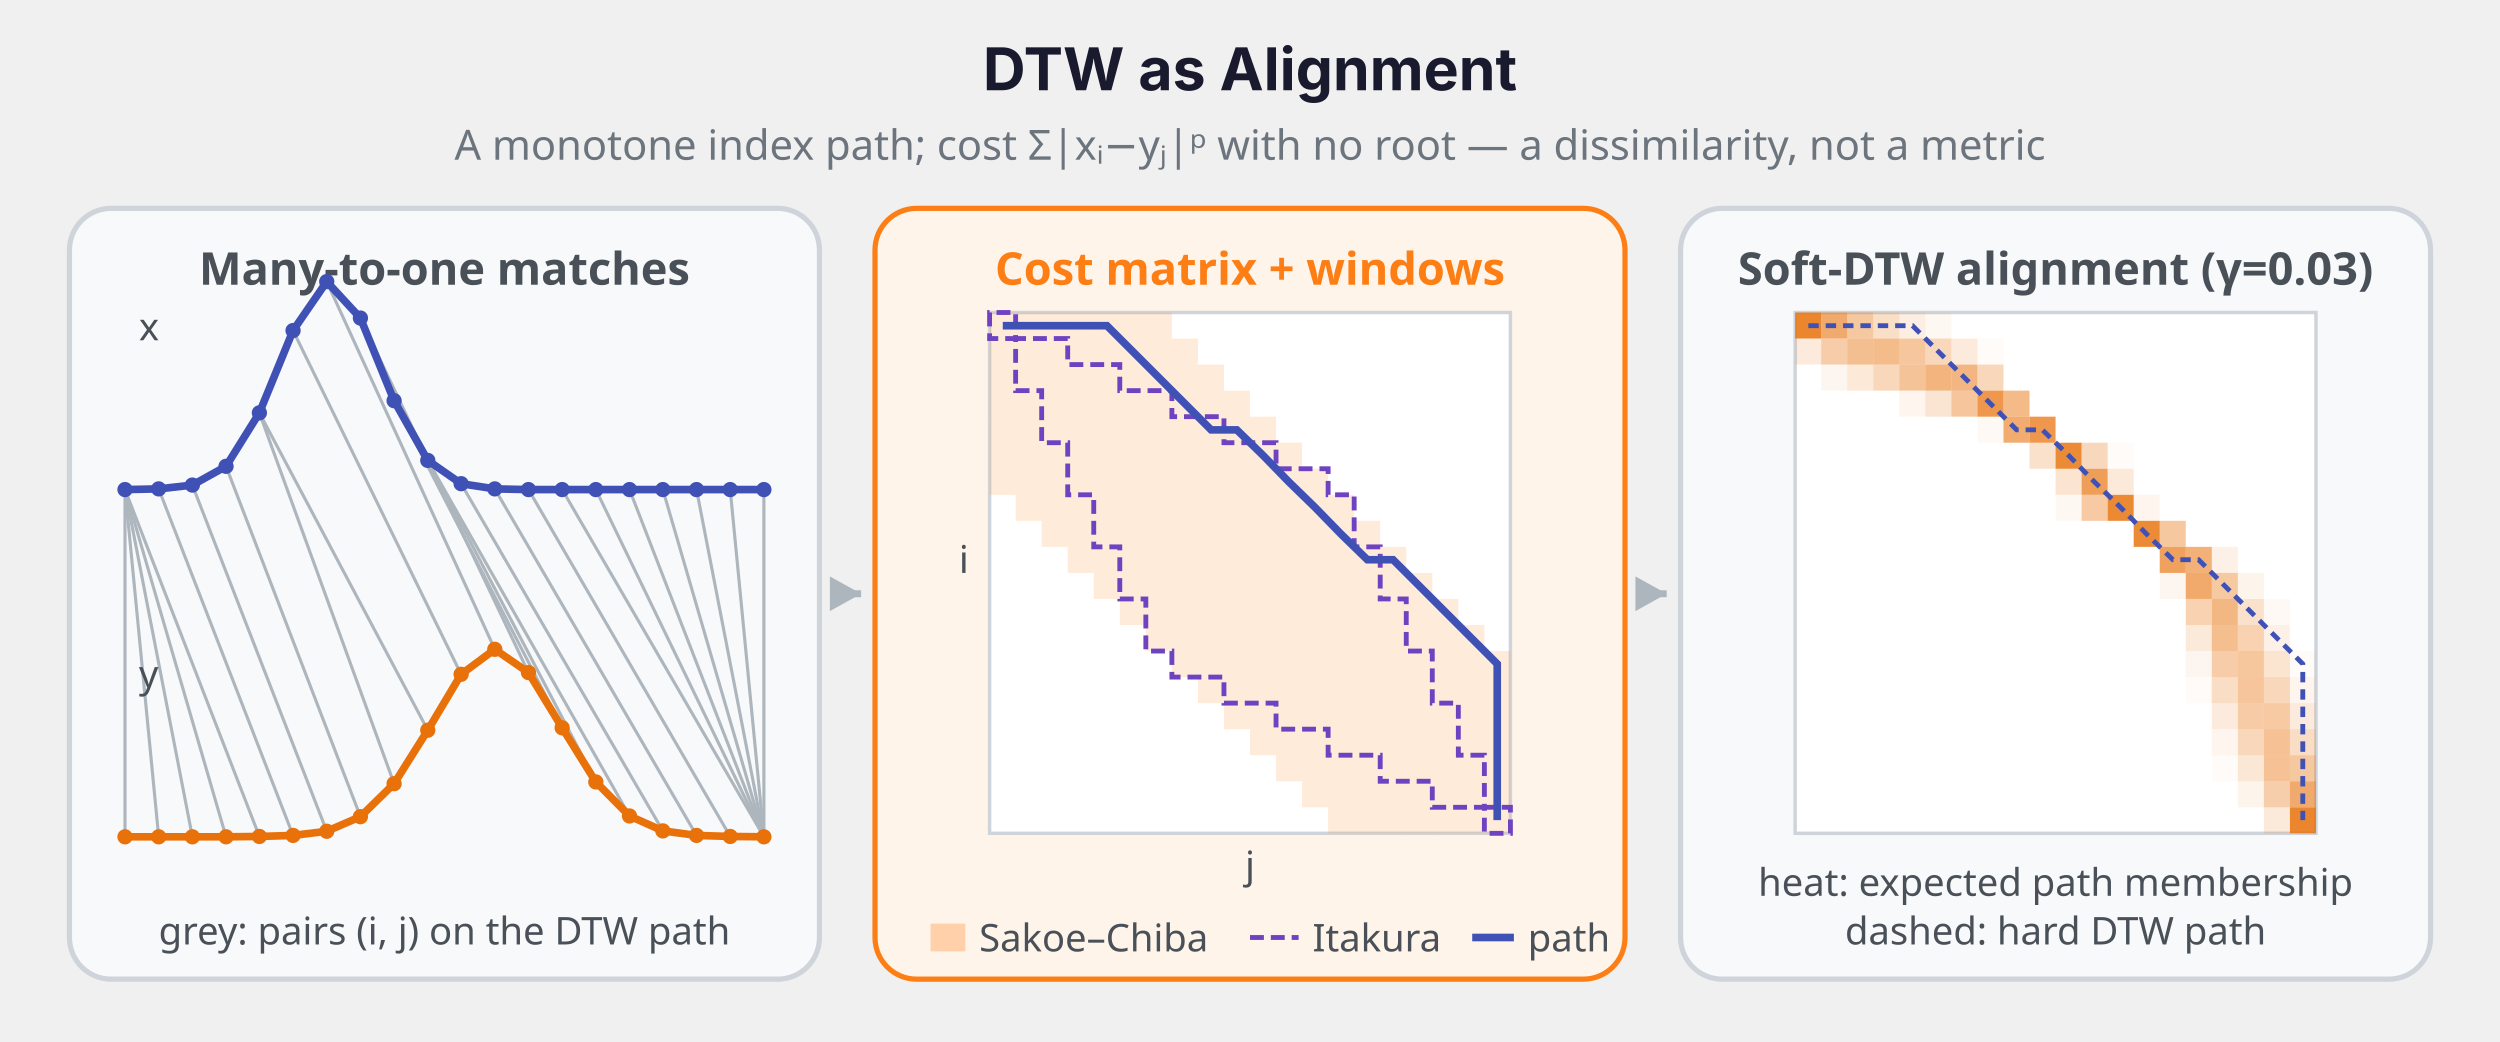
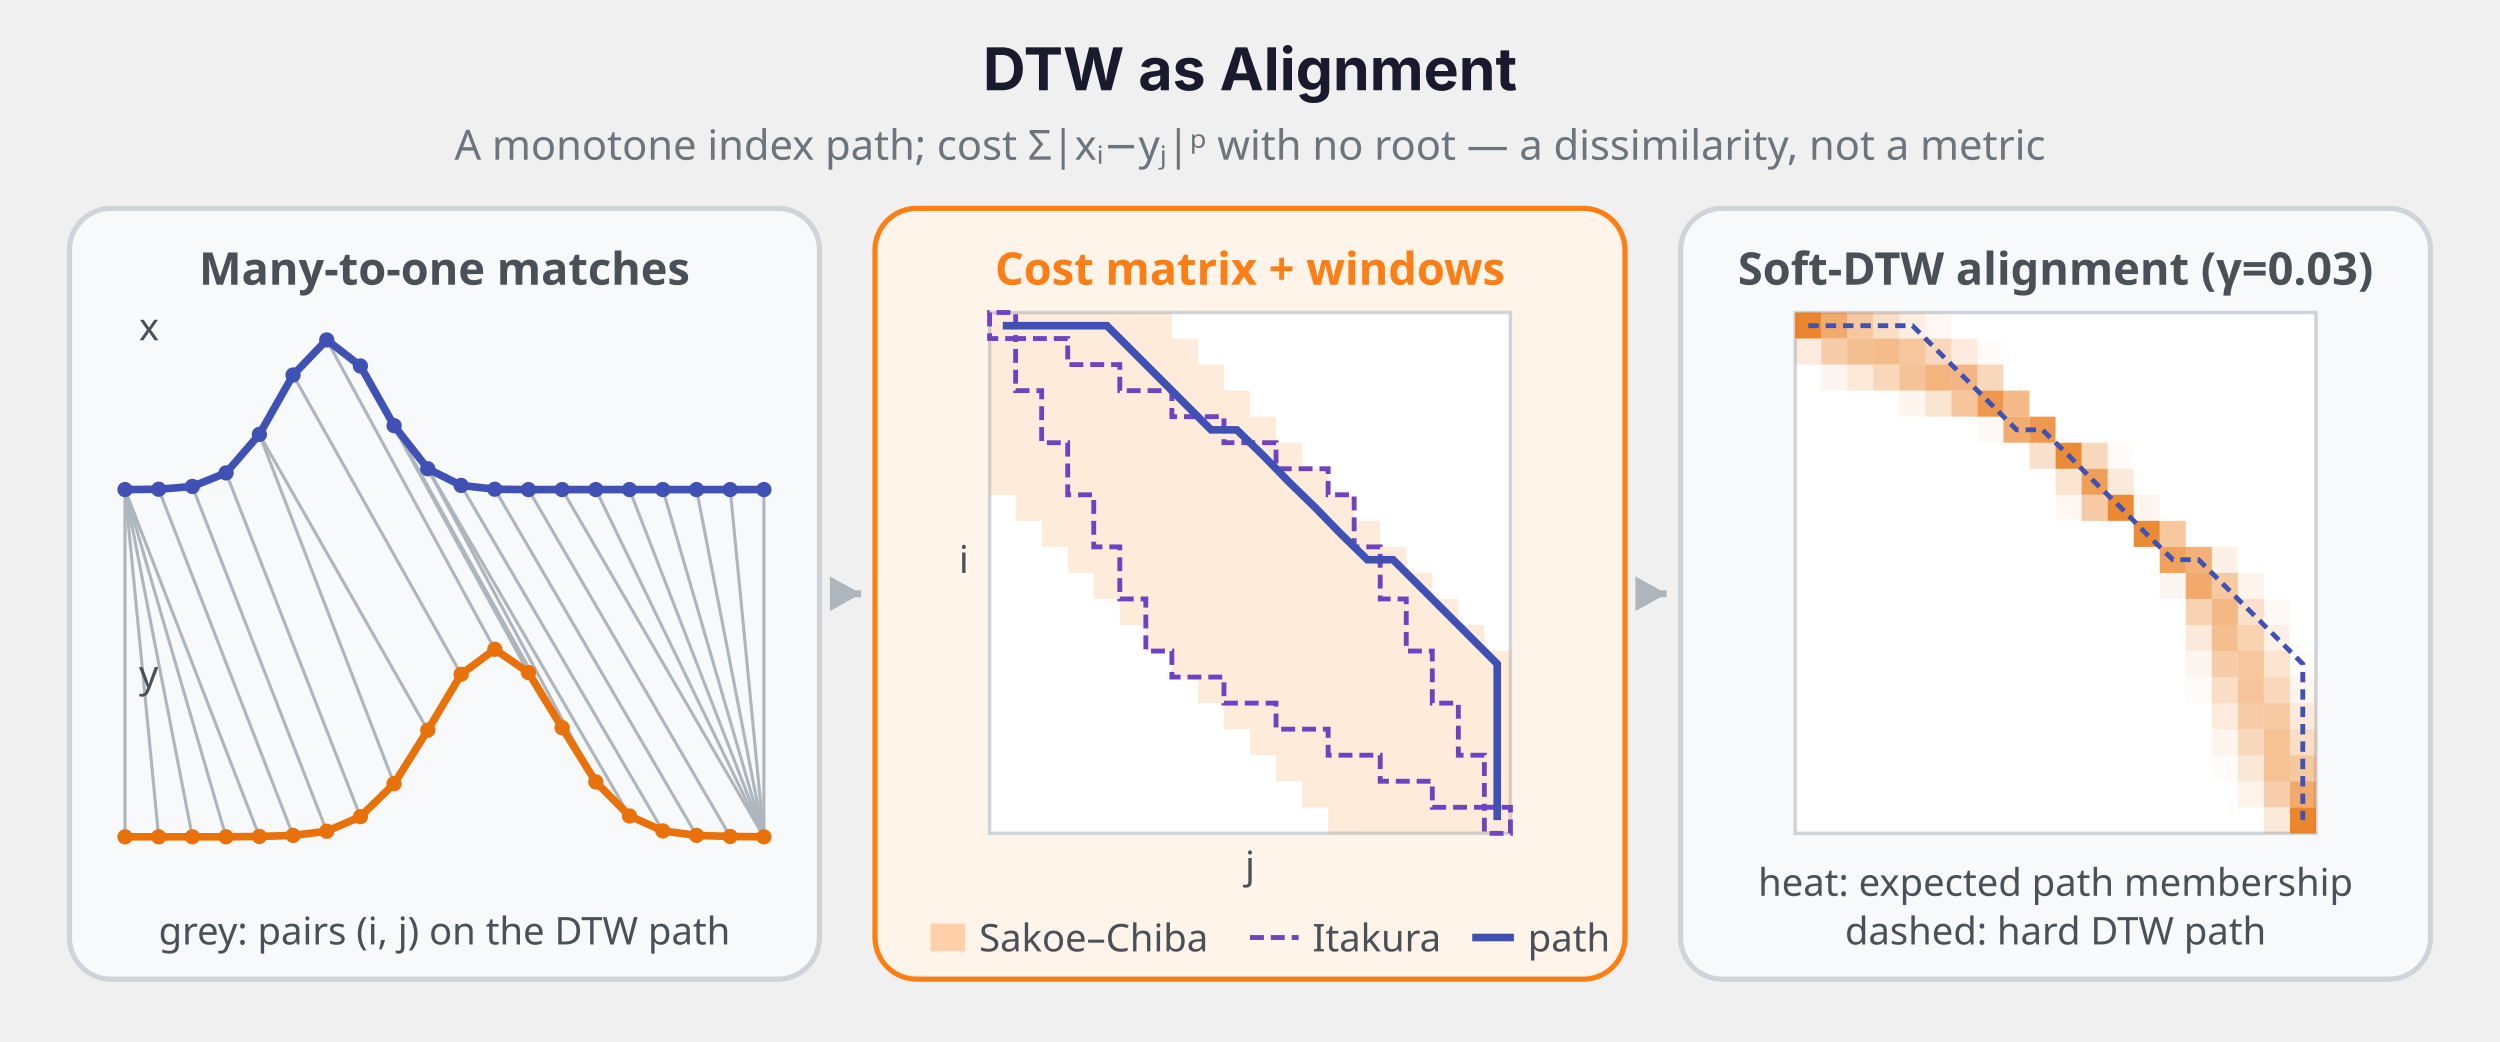
<svg xmlns="http://www.w3.org/2000/svg" viewBox="0 0 720 300" fill="none" role="img" aria-label="DTW as Alignment" aria-labelledby="dtw-title dtw-desc">
  <style>
    .ttl{font:700 17px system-ui,-apple-system,sans-serif;fill:#1a1a2e}
    .sub{font:400 12px system-ui,sans-serif;fill:#6c757d}
    .lab{font:700 13px system-ui,sans-serif}
    .sm{font:400 11px system-ui,sans-serif;fill:#495057}
    .mono{font:600 12px ui-monospace,monospace}
  </style>
  <text class="ttl" x="360" y="26" text-anchor="middle">DTW as Alignment</text>
  <text class="sub" x="360" y="46" text-anchor="middle">A monotone index path; cost Σ|xᵢ−yⱼ|ᵖ with no root — a dissimilarity, not a metric</text>
  <rect x="20" y="60" width="216" height="222" rx="12" fill="#f8f9fa" stroke="#ced4da" stroke-width="1.5" />
  <text class="lab" x="128" y="82" text-anchor="middle" fill="#495057">Many-to-one matches</text>
  <line x1="36.0" y1="141.0" x2="36.0" y2="241.0" stroke="#adb5bd" stroke-width="0.9" />
  <line x1="36.0" y1="141.0" x2="45.7" y2="241.0" stroke="#adb5bd" stroke-width="0.9" />
  <line x1="36.0" y1="141.0" x2="55.4" y2="241.0" stroke="#adb5bd" stroke-width="0.9" />
  <line x1="36.0" y1="141.0" x2="65.1" y2="241.0" stroke="#adb5bd" stroke-width="0.9" />
  <line x1="36.0" y1="141.0" x2="74.7" y2="240.9" stroke="#adb5bd" stroke-width="0.9" />
-   <line x1="45.7" y1="140.8" x2="84.4" y2="240.6" stroke="#adb5bd" stroke-width="0.9" />
-   <line x1="55.4" y1="139.7" x2="94.1" y2="239.4" stroke="#adb5bd" stroke-width="0.9" />
-   <line x1="65.1" y1="134.3" x2="103.8" y2="235.2" stroke="#adb5bd" stroke-width="0.9" />
-   <line x1="74.7" y1="118.9" x2="113.5" y2="225.7" stroke="#adb5bd" stroke-width="0.9" />
-   <line x1="74.7" y1="118.9" x2="123.2" y2="210.3" stroke="#adb5bd" stroke-width="0.9" />
-   <line x1="84.4" y1="95.2" x2="132.8" y2="194.2" stroke="#adb5bd" stroke-width="0.9" />
-   <line x1="94.1" y1="81.1" x2="142.5" y2="187.0" stroke="#adb5bd" stroke-width="0.9" />
-   <line x1="103.8" y1="91.6" x2="152.2" y2="193.7" stroke="#adb5bd" stroke-width="0.9" />
-   <line x1="113.5" y1="115.4" x2="161.9" y2="209.6" stroke="#adb5bd" stroke-width="0.9" />
-   <line x1="123.2" y1="132.6" x2="171.6" y2="225.2" stroke="#adb5bd" stroke-width="0.9" />
-   <line x1="123.2" y1="132.6" x2="181.3" y2="235.0" stroke="#adb5bd" stroke-width="0.9" />
-   <line x1="132.8" y1="139.3" x2="190.9" y2="239.3" stroke="#adb5bd" stroke-width="0.9" />
-   <line x1="142.5" y1="140.8" x2="200.6" y2="240.6" stroke="#adb5bd" stroke-width="0.9" />
+   <line x1="45.7" y1="140.9" x2="84.4" y2="240.6" stroke="#adb5bd" stroke-width="0.9" />
+   <line x1="55.4" y1="140.1" x2="94.1" y2="239.4" stroke="#adb5bd" stroke-width="0.9" />
+   <line x1="65.1" y1="136.2" x2="103.8" y2="235.2" stroke="#adb5bd" stroke-width="0.9" />
+   <line x1="74.7" y1="125.1" x2="113.5" y2="225.7" stroke="#adb5bd" stroke-width="0.9" />
+   <line x1="74.7" y1="125.1" x2="123.2" y2="210.3" stroke="#adb5bd" stroke-width="0.9" />
+   <line x1="84.4" y1="108.0" x2="132.8" y2="194.2" stroke="#adb5bd" stroke-width="0.9" />
+   <line x1="94.1" y1="97.9" x2="142.5" y2="187.0" stroke="#adb5bd" stroke-width="0.9" />
+   <line x1="103.8" y1="105.4" x2="152.2" y2="193.7" stroke="#adb5bd" stroke-width="0.9" />
+   <line x1="113.5" y1="122.6" x2="161.9" y2="209.6" stroke="#adb5bd" stroke-width="0.9" />
+   <line x1="123.2" y1="135.0" x2="171.6" y2="225.2" stroke="#adb5bd" stroke-width="0.9" />
+   <line x1="123.2" y1="135.0" x2="181.3" y2="235.0" stroke="#adb5bd" stroke-width="0.9" />
+   <line x1="132.8" y1="139.8" x2="190.9" y2="239.3" stroke="#adb5bd" stroke-width="0.9" />
+   <line x1="142.5" y1="140.9" x2="200.6" y2="240.6" stroke="#adb5bd" stroke-width="0.9" />
  <line x1="152.2" y1="141.0" x2="210.3" y2="240.9" stroke="#adb5bd" stroke-width="0.9" />
  <line x1="161.9" y1="141.0" x2="220.0" y2="241.0" stroke="#adb5bd" stroke-width="0.9" />
  <line x1="171.6" y1="141.0" x2="220.0" y2="241.0" stroke="#adb5bd" stroke-width="0.9" />
  <line x1="181.3" y1="141.0" x2="220.0" y2="241.0" stroke="#adb5bd" stroke-width="0.9" />
  <line x1="190.9" y1="141.0" x2="220.0" y2="241.0" stroke="#adb5bd" stroke-width="0.9" />
  <line x1="200.6" y1="141.0" x2="220.0" y2="241.0" stroke="#adb5bd" stroke-width="0.9" />
  <line x1="210.3" y1="141.0" x2="220.0" y2="241.0" stroke="#adb5bd" stroke-width="0.9" />
  <line x1="220.0" y1="141.0" x2="220.0" y2="241.0" stroke="#adb5bd" stroke-width="0.9" />
-   <path d="M36.0 141.0 L45.7 140.8 L55.4 139.7 L65.1 134.3 L74.7 118.9 L84.4 95.2 L94.1 81.1 L103.8 91.6 L113.5 115.4 L123.2 132.6 L132.8 139.3 L142.5 140.8 L152.2 141.0 L161.9 141.0 L171.6 141.0 L181.3 141.0 L190.9 141.0 L200.6 141.0 L210.3 141.0 L220.0 141.0" stroke="#3f51b5" stroke-width="2.2" />
+   <path d="M36.0 141.0 L45.7 140.9 L55.4 140.1 L65.1 136.2 L74.7 125.1 L84.4 108.0 L94.1 97.9 L103.8 105.4 L113.5 122.6 L123.2 135.0 L132.8 139.8 L142.5 140.9 L152.2 141.0 L161.9 141.0 L171.6 141.0 L181.3 141.0 L190.9 141.0 L200.6 141.0 L210.3 141.0 L220.0 141.0" stroke="#3f51b5" stroke-width="2.2" />
  <circle cx="36.0" cy="141.0" r="2.2" fill="#3f51b5" />
-   <circle cx="45.7" cy="140.8" r="2.2" fill="#3f51b5" />
-   <circle cx="55.4" cy="139.7" r="2.2" fill="#3f51b5" />
-   <circle cx="65.1" cy="134.3" r="2.2" fill="#3f51b5" />
-   <circle cx="74.7" cy="118.9" r="2.2" fill="#3f51b5" />
-   <circle cx="84.4" cy="95.2" r="2.2" fill="#3f51b5" />
-   <circle cx="94.1" cy="81.1" r="2.2" fill="#3f51b5" />
-   <circle cx="103.8" cy="91.6" r="2.2" fill="#3f51b5" />
-   <circle cx="113.5" cy="115.4" r="2.2" fill="#3f51b5" />
-   <circle cx="123.2" cy="132.6" r="2.2" fill="#3f51b5" />
-   <circle cx="132.8" cy="139.3" r="2.2" fill="#3f51b5" />
-   <circle cx="142.5" cy="140.8" r="2.2" fill="#3f51b5" />
+   <circle cx="45.7" cy="140.9" r="2.2" fill="#3f51b5" />
+   <circle cx="55.4" cy="140.1" r="2.2" fill="#3f51b5" />
+   <circle cx="65.1" cy="136.2" r="2.2" fill="#3f51b5" />
+   <circle cx="74.7" cy="125.1" r="2.2" fill="#3f51b5" />
+   <circle cx="84.4" cy="108.0" r="2.2" fill="#3f51b5" />
+   <circle cx="94.1" cy="97.9" r="2.2" fill="#3f51b5" />
+   <circle cx="103.8" cy="105.4" r="2.2" fill="#3f51b5" />
+   <circle cx="113.5" cy="122.6" r="2.2" fill="#3f51b5" />
+   <circle cx="123.2" cy="135.0" r="2.2" fill="#3f51b5" />
+   <circle cx="132.8" cy="139.8" r="2.2" fill="#3f51b5" />
+   <circle cx="142.5" cy="140.9" r="2.2" fill="#3f51b5" />
  <circle cx="152.2" cy="141.0" r="2.2" fill="#3f51b5" />
  <circle cx="161.9" cy="141.0" r="2.2" fill="#3f51b5" />
  <circle cx="171.6" cy="141.0" r="2.2" fill="#3f51b5" />
  <circle cx="181.3" cy="141.0" r="2.2" fill="#3f51b5" />
  <circle cx="190.9" cy="141.0" r="2.2" fill="#3f51b5" />
  <circle cx="200.6" cy="141.0" r="2.2" fill="#3f51b5" />
  <circle cx="210.3" cy="141.0" r="2.2" fill="#3f51b5" />
  <circle cx="220.0" cy="141.0" r="2.2" fill="#3f51b5" />
  <path d="M36.0 241.0 L45.7 241.0 L55.4 241.0 L65.1 241.0 L74.7 240.9 L84.4 240.6 L94.1 239.4 L103.8 235.2 L113.5 225.7 L123.2 210.3 L132.8 194.2 L142.5 187.0 L152.2 193.7 L161.9 209.6 L171.6 225.2 L181.3 235.0 L190.9 239.3 L200.6 240.6 L210.3 240.9 L220.0 241.0" stroke="#e8710a" stroke-width="2.2" />
  <circle cx="36.0" cy="241.0" r="2.2" fill="#e8710a" />
  <circle cx="45.7" cy="241.0" r="2.2" fill="#e8710a" />
  <circle cx="55.4" cy="241.0" r="2.2" fill="#e8710a" />
  <circle cx="65.1" cy="241.0" r="2.2" fill="#e8710a" />
  <circle cx="74.7" cy="240.9" r="2.2" fill="#e8710a" />
  <circle cx="84.4" cy="240.6" r="2.2" fill="#e8710a" />
  <circle cx="94.1" cy="239.4" r="2.2" fill="#e8710a" />
  <circle cx="103.8" cy="235.2" r="2.2" fill="#e8710a" />
  <circle cx="113.5" cy="225.7" r="2.2" fill="#e8710a" />
  <circle cx="123.2" cy="210.3" r="2.2" fill="#e8710a" />
  <circle cx="132.8" cy="194.2" r="2.2" fill="#e8710a" />
  <circle cx="142.5" cy="187.0" r="2.2" fill="#e8710a" />
  <circle cx="152.2" cy="193.7" r="2.2" fill="#e8710a" />
  <circle cx="161.9" cy="209.6" r="2.2" fill="#e8710a" />
  <circle cx="171.6" cy="225.2" r="2.2" fill="#e8710a" />
  <circle cx="181.3" cy="235.0" r="2.2" fill="#e8710a" />
  <circle cx="190.9" cy="239.3" r="2.2" fill="#e8710a" />
  <circle cx="200.6" cy="240.6" r="2.2" fill="#e8710a" />
  <circle cx="210.3" cy="240.9" r="2.2" fill="#e8710a" />
  <circle cx="220.0" cy="241.0" r="2.2" fill="#e8710a" />
  <text class="sm" x="40" y="98" fill="#3f51b5">x</text>
  <text class="sm" x="40" y="198" fill="#e8710a">y</text>
  <text class="sm" x="128" y="272" text-anchor="middle">grey: pairs (i, j) on the DTW path</text>
  <path d="M240 171 h8" stroke="#adb5bd" stroke-width="2" />
  <path d="M248 171 l-9 -5 v10 z" fill="#adb5bd" />
  <rect x="252" y="60" width="216" height="222" rx="12" fill="#fff4ea" stroke="#fd7e14" stroke-width="1.5" />
  <text class="lab" x="360" y="82" text-anchor="middle" fill="#fd7e14">Cost matrix + windows</text>
  <rect x="285" y="90" width="150.0" height="150.0" fill="#fff" stroke="#ced4da" stroke-width="1" />
  <rect x="285.0" y="90.0" width="7.5" height="7.5" fill="#fd7e14" fill-opacity="0.16" />
  <rect x="292.5" y="90.0" width="7.5" height="7.5" fill="#fd7e14" fill-opacity="0.16" />
  <rect x="300.0" y="90.0" width="7.5" height="7.5" fill="#fd7e14" fill-opacity="0.16" />
  <rect x="307.5" y="90.0" width="7.5" height="7.5" fill="#fd7e14" fill-opacity="0.16" />
  <rect x="315.0" y="90.0" width="7.5" height="7.5" fill="#fd7e14" fill-opacity="0.16" />
  <rect x="322.5" y="90.0" width="7.5" height="7.5" fill="#fd7e14" fill-opacity="0.16" />
  <rect x="330.0" y="90.0" width="7.5" height="7.5" fill="#fd7e14" fill-opacity="0.16" />
  <rect x="285.0" y="97.5" width="7.5" height="7.5" fill="#fd7e14" fill-opacity="0.16" />
  <rect x="292.5" y="97.5" width="7.5" height="7.5" fill="#fd7e14" fill-opacity="0.16" />
  <rect x="300.0" y="97.5" width="7.5" height="7.5" fill="#fd7e14" fill-opacity="0.16" />
  <rect x="307.5" y="97.5" width="7.5" height="7.5" fill="#fd7e14" fill-opacity="0.16" />
  <rect x="315.0" y="97.5" width="7.5" height="7.5" fill="#fd7e14" fill-opacity="0.16" />
  <rect x="322.5" y="97.5" width="7.5" height="7.5" fill="#fd7e14" fill-opacity="0.16" />
  <rect x="330.0" y="97.5" width="7.5" height="7.5" fill="#fd7e14" fill-opacity="0.16" />
  <rect x="337.5" y="97.5" width="7.5" height="7.5" fill="#fd7e14" fill-opacity="0.16" />
  <rect x="285.0" y="105.0" width="7.5" height="7.5" fill="#fd7e14" fill-opacity="0.16" />
  <rect x="292.5" y="105.0" width="7.5" height="7.5" fill="#fd7e14" fill-opacity="0.16" />
  <rect x="300.0" y="105.0" width="7.5" height="7.5" fill="#fd7e14" fill-opacity="0.16" />
  <rect x="307.5" y="105.0" width="7.5" height="7.5" fill="#fd7e14" fill-opacity="0.16" />
  <rect x="315.0" y="105.0" width="7.5" height="7.5" fill="#fd7e14" fill-opacity="0.16" />
  <rect x="322.5" y="105.0" width="7.5" height="7.5" fill="#fd7e14" fill-opacity="0.16" />
  <rect x="330.0" y="105.0" width="7.5" height="7.5" fill="#fd7e14" fill-opacity="0.16" />
  <rect x="337.5" y="105.0" width="7.5" height="7.5" fill="#fd7e14" fill-opacity="0.16" />
  <rect x="345.0" y="105.0" width="7.5" height="7.5" fill="#fd7e14" fill-opacity="0.16" />
  <rect x="285.0" y="112.5" width="7.5" height="7.5" fill="#fd7e14" fill-opacity="0.16" />
  <rect x="292.5" y="112.5" width="7.5" height="7.5" fill="#fd7e14" fill-opacity="0.16" />
  <rect x="300.0" y="112.5" width="7.5" height="7.5" fill="#fd7e14" fill-opacity="0.16" />
  <rect x="307.5" y="112.5" width="7.5" height="7.5" fill="#fd7e14" fill-opacity="0.16" />
  <rect x="315.0" y="112.5" width="7.5" height="7.5" fill="#fd7e14" fill-opacity="0.16" />
  <rect x="322.5" y="112.5" width="7.5" height="7.5" fill="#fd7e14" fill-opacity="0.16" />
  <rect x="330.0" y="112.5" width="7.5" height="7.5" fill="#fd7e14" fill-opacity="0.16" />
  <rect x="337.5" y="112.5" width="7.5" height="7.5" fill="#fd7e14" fill-opacity="0.16" />
  <rect x="345.0" y="112.5" width="7.5" height="7.5" fill="#fd7e14" fill-opacity="0.16" />
  <rect x="352.5" y="112.5" width="7.5" height="7.5" fill="#fd7e14" fill-opacity="0.16" />
  <rect x="285.0" y="120.0" width="7.5" height="7.5" fill="#fd7e14" fill-opacity="0.16" />
  <rect x="292.5" y="120.0" width="7.5" height="7.5" fill="#fd7e14" fill-opacity="0.16" />
  <rect x="300.0" y="120.0" width="7.5" height="7.5" fill="#fd7e14" fill-opacity="0.16" />
  <rect x="307.5" y="120.0" width="7.5" height="7.5" fill="#fd7e14" fill-opacity="0.16" />
  <rect x="315.0" y="120.0" width="7.5" height="7.5" fill="#fd7e14" fill-opacity="0.16" />
  <rect x="322.5" y="120.0" width="7.5" height="7.5" fill="#fd7e14" fill-opacity="0.16" />
  <rect x="330.0" y="120.0" width="7.5" height="7.5" fill="#fd7e14" fill-opacity="0.16" />
  <rect x="337.5" y="120.0" width="7.5" height="7.5" fill="#fd7e14" fill-opacity="0.16" />
  <rect x="345.0" y="120.0" width="7.5" height="7.5" fill="#fd7e14" fill-opacity="0.16" />
  <rect x="352.5" y="120.0" width="7.5" height="7.5" fill="#fd7e14" fill-opacity="0.16" />
  <rect x="360.0" y="120.0" width="7.5" height="7.5" fill="#fd7e14" fill-opacity="0.16" />
  <rect x="285.0" y="127.5" width="7.5" height="7.5" fill="#fd7e14" fill-opacity="0.16" />
  <rect x="292.5" y="127.5" width="7.5" height="7.5" fill="#fd7e14" fill-opacity="0.16" />
  <rect x="300.0" y="127.5" width="7.5" height="7.5" fill="#fd7e14" fill-opacity="0.16" />
  <rect x="307.5" y="127.5" width="7.5" height="7.5" fill="#fd7e14" fill-opacity="0.16" />
  <rect x="315.0" y="127.5" width="7.5" height="7.5" fill="#fd7e14" fill-opacity="0.16" />
  <rect x="322.5" y="127.5" width="7.5" height="7.5" fill="#fd7e14" fill-opacity="0.16" />
  <rect x="330.0" y="127.5" width="7.5" height="7.5" fill="#fd7e14" fill-opacity="0.16" />
  <rect x="337.5" y="127.5" width="7.5" height="7.5" fill="#fd7e14" fill-opacity="0.16" />
  <rect x="345.0" y="127.5" width="7.5" height="7.5" fill="#fd7e14" fill-opacity="0.16" />
  <rect x="352.5" y="127.5" width="7.5" height="7.5" fill="#fd7e14" fill-opacity="0.16" />
  <rect x="360.0" y="127.5" width="7.5" height="7.5" fill="#fd7e14" fill-opacity="0.16" />
  <rect x="367.5" y="127.5" width="7.5" height="7.5" fill="#fd7e14" fill-opacity="0.16" />
  <rect x="285.0" y="135.0" width="7.5" height="7.5" fill="#fd7e14" fill-opacity="0.16" />
  <rect x="292.5" y="135.0" width="7.5" height="7.5" fill="#fd7e14" fill-opacity="0.16" />
  <rect x="300.0" y="135.0" width="7.5" height="7.5" fill="#fd7e14" fill-opacity="0.16" />
  <rect x="307.5" y="135.0" width="7.5" height="7.5" fill="#fd7e14" fill-opacity="0.16" />
  <rect x="315.0" y="135.0" width="7.5" height="7.5" fill="#fd7e14" fill-opacity="0.16" />
  <rect x="322.5" y="135.0" width="7.5" height="7.5" fill="#fd7e14" fill-opacity="0.16" />
  <rect x="330.0" y="135.0" width="7.5" height="7.5" fill="#fd7e14" fill-opacity="0.16" />
  <rect x="337.5" y="135.0" width="7.5" height="7.5" fill="#fd7e14" fill-opacity="0.16" />
  <rect x="345.0" y="135.0" width="7.5" height="7.5" fill="#fd7e14" fill-opacity="0.16" />
  <rect x="352.5" y="135.0" width="7.5" height="7.5" fill="#fd7e14" fill-opacity="0.16" />
  <rect x="360.0" y="135.0" width="7.5" height="7.5" fill="#fd7e14" fill-opacity="0.16" />
  <rect x="367.5" y="135.0" width="7.5" height="7.5" fill="#fd7e14" fill-opacity="0.16" />
  <rect x="375.0" y="135.0" width="7.5" height="7.5" fill="#fd7e14" fill-opacity="0.16" />
  <rect x="292.5" y="142.5" width="7.5" height="7.5" fill="#fd7e14" fill-opacity="0.16" />
  <rect x="300.0" y="142.5" width="7.5" height="7.5" fill="#fd7e14" fill-opacity="0.16" />
  <rect x="307.5" y="142.5" width="7.5" height="7.5" fill="#fd7e14" fill-opacity="0.16" />
  <rect x="315.0" y="142.5" width="7.5" height="7.5" fill="#fd7e14" fill-opacity="0.16" />
  <rect x="322.5" y="142.5" width="7.5" height="7.5" fill="#fd7e14" fill-opacity="0.16" />
  <rect x="330.0" y="142.5" width="7.5" height="7.5" fill="#fd7e14" fill-opacity="0.16" />
  <rect x="337.5" y="142.5" width="7.5" height="7.5" fill="#fd7e14" fill-opacity="0.16" />
  <rect x="345.0" y="142.5" width="7.5" height="7.5" fill="#fd7e14" fill-opacity="0.16" />
  <rect x="352.5" y="142.5" width="7.5" height="7.5" fill="#fd7e14" fill-opacity="0.16" />
  <rect x="360.0" y="142.5" width="7.5" height="7.5" fill="#fd7e14" fill-opacity="0.16" />
  <rect x="367.5" y="142.5" width="7.5" height="7.5" fill="#fd7e14" fill-opacity="0.16" />
  <rect x="375.0" y="142.5" width="7.5" height="7.5" fill="#fd7e14" fill-opacity="0.16" />
  <rect x="382.5" y="142.5" width="7.5" height="7.5" fill="#fd7e14" fill-opacity="0.16" />
  <rect x="300.0" y="150.0" width="7.5" height="7.5" fill="#fd7e14" fill-opacity="0.16" />
  <rect x="307.5" y="150.0" width="7.5" height="7.5" fill="#fd7e14" fill-opacity="0.16" />
  <rect x="315.0" y="150.0" width="7.5" height="7.5" fill="#fd7e14" fill-opacity="0.16" />
  <rect x="322.5" y="150.0" width="7.5" height="7.5" fill="#fd7e14" fill-opacity="0.16" />
  <rect x="330.0" y="150.0" width="7.5" height="7.5" fill="#fd7e14" fill-opacity="0.16" />
  <rect x="337.5" y="150.0" width="7.5" height="7.5" fill="#fd7e14" fill-opacity="0.16" />
  <rect x="345.0" y="150.0" width="7.5" height="7.5" fill="#fd7e14" fill-opacity="0.16" />
  <rect x="352.5" y="150.0" width="7.5" height="7.5" fill="#fd7e14" fill-opacity="0.16" />
  <rect x="360.0" y="150.0" width="7.5" height="7.5" fill="#fd7e14" fill-opacity="0.16" />
  <rect x="367.5" y="150.0" width="7.5" height="7.5" fill="#fd7e14" fill-opacity="0.16" />
  <rect x="375.0" y="150.0" width="7.5" height="7.5" fill="#fd7e14" fill-opacity="0.16" />
  <rect x="382.5" y="150.0" width="7.5" height="7.5" fill="#fd7e14" fill-opacity="0.16" />
  <rect x="390.0" y="150.0" width="7.5" height="7.5" fill="#fd7e14" fill-opacity="0.16" />
  <rect x="307.5" y="157.5" width="7.5" height="7.5" fill="#fd7e14" fill-opacity="0.16" />
  <rect x="315.0" y="157.5" width="7.5" height="7.5" fill="#fd7e14" fill-opacity="0.16" />
  <rect x="322.5" y="157.5" width="7.5" height="7.5" fill="#fd7e14" fill-opacity="0.16" />
  <rect x="330.0" y="157.5" width="7.5" height="7.5" fill="#fd7e14" fill-opacity="0.16" />
  <rect x="337.5" y="157.5" width="7.5" height="7.5" fill="#fd7e14" fill-opacity="0.16" />
  <rect x="345.0" y="157.5" width="7.5" height="7.5" fill="#fd7e14" fill-opacity="0.16" />
  <rect x="352.5" y="157.5" width="7.5" height="7.5" fill="#fd7e14" fill-opacity="0.16" />
  <rect x="360.0" y="157.5" width="7.5" height="7.5" fill="#fd7e14" fill-opacity="0.16" />
  <rect x="367.5" y="157.5" width="7.5" height="7.5" fill="#fd7e14" fill-opacity="0.16" />
  <rect x="375.0" y="157.5" width="7.5" height="7.5" fill="#fd7e14" fill-opacity="0.16" />
  <rect x="382.5" y="157.5" width="7.5" height="7.5" fill="#fd7e14" fill-opacity="0.16" />
  <rect x="390.0" y="157.5" width="7.5" height="7.5" fill="#fd7e14" fill-opacity="0.16" />
  <rect x="397.5" y="157.5" width="7.5" height="7.5" fill="#fd7e14" fill-opacity="0.16" />
  <rect x="315.0" y="165.0" width="7.5" height="7.5" fill="#fd7e14" fill-opacity="0.16" />
  <rect x="322.5" y="165.0" width="7.5" height="7.5" fill="#fd7e14" fill-opacity="0.16" />
  <rect x="330.0" y="165.0" width="7.5" height="7.5" fill="#fd7e14" fill-opacity="0.16" />
  <rect x="337.5" y="165.0" width="7.5" height="7.5" fill="#fd7e14" fill-opacity="0.16" />
  <rect x="345.0" y="165.0" width="7.5" height="7.5" fill="#fd7e14" fill-opacity="0.16" />
  <rect x="352.5" y="165.0" width="7.5" height="7.5" fill="#fd7e14" fill-opacity="0.16" />
  <rect x="360.0" y="165.0" width="7.5" height="7.5" fill="#fd7e14" fill-opacity="0.16" />
  <rect x="367.5" y="165.0" width="7.5" height="7.5" fill="#fd7e14" fill-opacity="0.16" />
  <rect x="375.0" y="165.0" width="7.5" height="7.5" fill="#fd7e14" fill-opacity="0.16" />
  <rect x="382.5" y="165.0" width="7.5" height="7.5" fill="#fd7e14" fill-opacity="0.16" />
  <rect x="390.0" y="165.0" width="7.5" height="7.5" fill="#fd7e14" fill-opacity="0.16" />
  <rect x="397.5" y="165.0" width="7.5" height="7.5" fill="#fd7e14" fill-opacity="0.16" />
  <rect x="405.0" y="165.0" width="7.5" height="7.5" fill="#fd7e14" fill-opacity="0.16" />
  <rect x="322.5" y="172.5" width="7.5" height="7.5" fill="#fd7e14" fill-opacity="0.16" />
  <rect x="330.0" y="172.5" width="7.5" height="7.5" fill="#fd7e14" fill-opacity="0.16" />
  <rect x="337.5" y="172.5" width="7.5" height="7.5" fill="#fd7e14" fill-opacity="0.16" />
  <rect x="345.0" y="172.5" width="7.5" height="7.5" fill="#fd7e14" fill-opacity="0.16" />
  <rect x="352.5" y="172.5" width="7.5" height="7.5" fill="#fd7e14" fill-opacity="0.16" />
  <rect x="360.0" y="172.5" width="7.5" height="7.5" fill="#fd7e14" fill-opacity="0.16" />
  <rect x="367.5" y="172.5" width="7.5" height="7.5" fill="#fd7e14" fill-opacity="0.16" />
  <rect x="375.0" y="172.5" width="7.5" height="7.5" fill="#fd7e14" fill-opacity="0.16" />
  <rect x="382.5" y="172.5" width="7.5" height="7.5" fill="#fd7e14" fill-opacity="0.16" />
  <rect x="390.0" y="172.5" width="7.5" height="7.5" fill="#fd7e14" fill-opacity="0.16" />
  <rect x="397.5" y="172.5" width="7.5" height="7.5" fill="#fd7e14" fill-opacity="0.16" />
  <rect x="405.0" y="172.5" width="7.5" height="7.5" fill="#fd7e14" fill-opacity="0.16" />
  <rect x="412.5" y="172.5" width="7.5" height="7.5" fill="#fd7e14" fill-opacity="0.16" />
  <rect x="330.0" y="180.0" width="7.5" height="7.5" fill="#fd7e14" fill-opacity="0.16" />
  <rect x="337.5" y="180.0" width="7.5" height="7.5" fill="#fd7e14" fill-opacity="0.16" />
  <rect x="345.0" y="180.0" width="7.5" height="7.5" fill="#fd7e14" fill-opacity="0.16" />
  <rect x="352.5" y="180.0" width="7.5" height="7.5" fill="#fd7e14" fill-opacity="0.16" />
  <rect x="360.0" y="180.0" width="7.5" height="7.5" fill="#fd7e14" fill-opacity="0.16" />
  <rect x="367.5" y="180.0" width="7.5" height="7.5" fill="#fd7e14" fill-opacity="0.16" />
  <rect x="375.0" y="180.0" width="7.5" height="7.5" fill="#fd7e14" fill-opacity="0.16" />
  <rect x="382.5" y="180.0" width="7.5" height="7.5" fill="#fd7e14" fill-opacity="0.16" />
  <rect x="390.0" y="180.0" width="7.5" height="7.5" fill="#fd7e14" fill-opacity="0.16" />
  <rect x="397.5" y="180.0" width="7.5" height="7.5" fill="#fd7e14" fill-opacity="0.16" />
  <rect x="405.0" y="180.0" width="7.5" height="7.5" fill="#fd7e14" fill-opacity="0.16" />
  <rect x="412.5" y="180.0" width="7.5" height="7.5" fill="#fd7e14" fill-opacity="0.16" />
  <rect x="420.0" y="180.0" width="7.5" height="7.5" fill="#fd7e14" fill-opacity="0.16" />
  <rect x="337.5" y="187.5" width="7.5" height="7.5" fill="#fd7e14" fill-opacity="0.16" />
  <rect x="345.0" y="187.5" width="7.5" height="7.5" fill="#fd7e14" fill-opacity="0.16" />
  <rect x="352.5" y="187.5" width="7.5" height="7.5" fill="#fd7e14" fill-opacity="0.16" />
  <rect x="360.0" y="187.5" width="7.5" height="7.5" fill="#fd7e14" fill-opacity="0.16" />
  <rect x="367.5" y="187.5" width="7.5" height="7.5" fill="#fd7e14" fill-opacity="0.16" />
  <rect x="375.0" y="187.5" width="7.5" height="7.5" fill="#fd7e14" fill-opacity="0.16" />
  <rect x="382.5" y="187.5" width="7.5" height="7.5" fill="#fd7e14" fill-opacity="0.16" />
  <rect x="390.0" y="187.5" width="7.5" height="7.5" fill="#fd7e14" fill-opacity="0.16" />
  <rect x="397.5" y="187.5" width="7.5" height="7.5" fill="#fd7e14" fill-opacity="0.16" />
  <rect x="405.0" y="187.5" width="7.5" height="7.5" fill="#fd7e14" fill-opacity="0.16" />
  <rect x="412.5" y="187.5" width="7.5" height="7.5" fill="#fd7e14" fill-opacity="0.16" />
  <rect x="420.0" y="187.5" width="7.5" height="7.5" fill="#fd7e14" fill-opacity="0.16" />
  <rect x="427.5" y="187.5" width="7.5" height="7.5" fill="#fd7e14" fill-opacity="0.16" />
  <rect x="345.0" y="195.0" width="7.5" height="7.5" fill="#fd7e14" fill-opacity="0.16" />
  <rect x="352.5" y="195.0" width="7.5" height="7.5" fill="#fd7e14" fill-opacity="0.16" />
  <rect x="360.0" y="195.0" width="7.5" height="7.5" fill="#fd7e14" fill-opacity="0.16" />
  <rect x="367.5" y="195.0" width="7.5" height="7.5" fill="#fd7e14" fill-opacity="0.16" />
  <rect x="375.0" y="195.0" width="7.5" height="7.5" fill="#fd7e14" fill-opacity="0.16" />
  <rect x="382.5" y="195.0" width="7.5" height="7.5" fill="#fd7e14" fill-opacity="0.16" />
  <rect x="390.0" y="195.0" width="7.5" height="7.5" fill="#fd7e14" fill-opacity="0.16" />
  <rect x="397.5" y="195.0" width="7.5" height="7.5" fill="#fd7e14" fill-opacity="0.16" />
  <rect x="405.0" y="195.0" width="7.5" height="7.5" fill="#fd7e14" fill-opacity="0.16" />
  <rect x="412.5" y="195.0" width="7.5" height="7.5" fill="#fd7e14" fill-opacity="0.16" />
  <rect x="420.0" y="195.0" width="7.5" height="7.5" fill="#fd7e14" fill-opacity="0.16" />
  <rect x="427.5" y="195.0" width="7.5" height="7.5" fill="#fd7e14" fill-opacity="0.16" />
  <rect x="352.5" y="202.5" width="7.5" height="7.5" fill="#fd7e14" fill-opacity="0.16" />
  <rect x="360.0" y="202.5" width="7.5" height="7.5" fill="#fd7e14" fill-opacity="0.16" />
  <rect x="367.5" y="202.5" width="7.5" height="7.5" fill="#fd7e14" fill-opacity="0.16" />
  <rect x="375.0" y="202.5" width="7.5" height="7.5" fill="#fd7e14" fill-opacity="0.16" />
  <rect x="382.5" y="202.5" width="7.5" height="7.5" fill="#fd7e14" fill-opacity="0.16" />
  <rect x="390.0" y="202.5" width="7.5" height="7.5" fill="#fd7e14" fill-opacity="0.16" />
  <rect x="397.5" y="202.5" width="7.5" height="7.5" fill="#fd7e14" fill-opacity="0.16" />
  <rect x="405.0" y="202.5" width="7.5" height="7.5" fill="#fd7e14" fill-opacity="0.16" />
  <rect x="412.5" y="202.5" width="7.5" height="7.5" fill="#fd7e14" fill-opacity="0.16" />
  <rect x="420.0" y="202.5" width="7.5" height="7.5" fill="#fd7e14" fill-opacity="0.16" />
  <rect x="427.5" y="202.5" width="7.5" height="7.5" fill="#fd7e14" fill-opacity="0.16" />
  <rect x="360.0" y="210.0" width="7.5" height="7.5" fill="#fd7e14" fill-opacity="0.16" />
  <rect x="367.5" y="210.0" width="7.5" height="7.5" fill="#fd7e14" fill-opacity="0.16" />
  <rect x="375.0" y="210.0" width="7.5" height="7.5" fill="#fd7e14" fill-opacity="0.16" />
  <rect x="382.5" y="210.0" width="7.5" height="7.5" fill="#fd7e14" fill-opacity="0.16" />
  <rect x="390.0" y="210.0" width="7.5" height="7.5" fill="#fd7e14" fill-opacity="0.16" />
  <rect x="397.5" y="210.0" width="7.5" height="7.5" fill="#fd7e14" fill-opacity="0.16" />
  <rect x="405.0" y="210.0" width="7.5" height="7.5" fill="#fd7e14" fill-opacity="0.16" />
  <rect x="412.5" y="210.0" width="7.5" height="7.5" fill="#fd7e14" fill-opacity="0.16" />
  <rect x="420.0" y="210.0" width="7.5" height="7.5" fill="#fd7e14" fill-opacity="0.16" />
  <rect x="427.5" y="210.0" width="7.5" height="7.5" fill="#fd7e14" fill-opacity="0.16" />
  <rect x="367.5" y="217.5" width="7.5" height="7.5" fill="#fd7e14" fill-opacity="0.16" />
  <rect x="375.0" y="217.5" width="7.5" height="7.5" fill="#fd7e14" fill-opacity="0.16" />
  <rect x="382.5" y="217.5" width="7.5" height="7.5" fill="#fd7e14" fill-opacity="0.16" />
  <rect x="390.0" y="217.5" width="7.5" height="7.5" fill="#fd7e14" fill-opacity="0.16" />
  <rect x="397.5" y="217.5" width="7.5" height="7.5" fill="#fd7e14" fill-opacity="0.16" />
  <rect x="405.0" y="217.5" width="7.5" height="7.5" fill="#fd7e14" fill-opacity="0.16" />
  <rect x="412.5" y="217.5" width="7.5" height="7.5" fill="#fd7e14" fill-opacity="0.16" />
  <rect x="420.0" y="217.5" width="7.5" height="7.5" fill="#fd7e14" fill-opacity="0.16" />
  <rect x="427.5" y="217.5" width="7.5" height="7.5" fill="#fd7e14" fill-opacity="0.16" />
  <rect x="375.0" y="225.0" width="7.5" height="7.5" fill="#fd7e14" fill-opacity="0.16" />
  <rect x="382.5" y="225.0" width="7.5" height="7.5" fill="#fd7e14" fill-opacity="0.16" />
  <rect x="390.0" y="225.0" width="7.5" height="7.5" fill="#fd7e14" fill-opacity="0.16" />
  <rect x="397.5" y="225.0" width="7.5" height="7.5" fill="#fd7e14" fill-opacity="0.16" />
  <rect x="405.0" y="225.0" width="7.5" height="7.5" fill="#fd7e14" fill-opacity="0.16" />
  <rect x="412.5" y="225.0" width="7.5" height="7.5" fill="#fd7e14" fill-opacity="0.16" />
  <rect x="420.0" y="225.0" width="7.5" height="7.5" fill="#fd7e14" fill-opacity="0.16" />
  <rect x="427.5" y="225.0" width="7.5" height="7.5" fill="#fd7e14" fill-opacity="0.16" />
  <rect x="382.5" y="232.5" width="7.5" height="7.5" fill="#fd7e14" fill-opacity="0.16" />
  <rect x="390.0" y="232.5" width="7.5" height="7.5" fill="#fd7e14" fill-opacity="0.16" />
  <rect x="397.5" y="232.5" width="7.5" height="7.5" fill="#fd7e14" fill-opacity="0.16" />
  <rect x="405.0" y="232.5" width="7.5" height="7.5" fill="#fd7e14" fill-opacity="0.16" />
  <rect x="412.5" y="232.5" width="7.5" height="7.5" fill="#fd7e14" fill-opacity="0.16" />
  <rect x="420.0" y="232.5" width="7.5" height="7.5" fill="#fd7e14" fill-opacity="0.16" />
  <rect x="427.5" y="232.5" width="7.5" height="7.5" fill="#fd7e14" fill-opacity="0.16" />
  <path d="M285.0 90.0 L285.0 97.5 L292.5 97.5 L292.5 105.0 L292.5 105.0 L292.5 112.5 L300.0 112.5 L300.0 120.0 L300.0 120.0 L300.0 127.5 L307.5 127.5 L307.5 135.0 L307.5 135.0 L307.5 142.5 L315.0 142.5 L315.0 150.0 L315.0 150.0 L315.0 157.5 L322.5 157.5 L322.5 165.0 L322.5 165.0 L322.5 172.5 L330.0 172.5 L330.0 180.0 L330.0 180.0 L330.0 187.5 L337.5 187.5 L337.5 195.0 L352.5 195.0 L352.5 202.5 L367.5 202.5 L367.5 210.0 L382.5 210.0 L382.5 217.5 L397.5 217.5 L397.5 225.0 L412.5 225.0 L412.5 232.5 L427.5 232.5 L427.5 240.0 L435.0 240.0 L435.0 232.5 L427.5 232.5 L427.5 225.0 L427.5 225.0 L427.5 217.5 L420.0 217.5 L420.0 210.0 L420.0 210.0 L420.0 202.5 L412.5 202.5 L412.5 195.0 L412.5 195.0 L412.5 187.5 L405.0 187.5 L405.0 180.0 L405.0 180.0 L405.0 172.5 L397.5 172.5 L397.5 165.0 L397.5 165.0 L397.5 157.5 L390.0 157.5 L390.0 150.0 L390.0 150.0 L390.0 142.5 L382.5 142.5 L382.5 135.0 L367.5 135.0 L367.5 127.5 L352.5 127.5 L352.5 120.0 L337.5 120.0 L337.5 112.5 L322.5 112.5 L322.5 105.0 L307.5 105.0 L307.5 97.5 L292.5 97.5 L292.5 90.0 Z" stroke="#6f42c1" stroke-width="1.4" stroke-dasharray="4 2" />
  <path d="M288.8 93.8 L296.2 93.8 L303.8 93.8 L311.2 93.8 L318.8 93.8 L326.2 101.2 L333.8 108.8 L341.2 116.2 L348.8 123.8 L356.2 123.8 L363.8 131.2 L371.2 138.8 L378.8 146.2 L386.2 153.8 L393.8 161.2 L401.2 161.2 L408.8 168.8 L416.2 176.2 L423.8 183.8 L431.2 191.2 L431.2 198.8 L431.2 206.2 L431.2 213.8 L431.2 221.2 L431.2 228.8 L431.2 236.2" stroke="#3f51b5" stroke-width="2.2" />
  <text class="sm" x="279" y="165.0" text-anchor="end">i</text>
  <text class="sm" x="360.0" y="253.0" text-anchor="middle">j</text>
  <rect x="268" y="266" width="10" height="8" fill="#fd7e14" fill-opacity="0.3" />
  <text class="sm" x="282" y="274">Sakoe–Chiba</text>
  <line x1="360" y1="270" x2="374" y2="270" stroke="#6f42c1" stroke-width="1.4" stroke-dasharray="4 2" />
  <text class="sm" x="378" y="274">Itakura</text>
  <line x1="424" y1="270" x2="436" y2="270" stroke="#3f51b5" stroke-width="2.2" />
  <text class="sm" x="440" y="274">path</text>
  <path d="M472 171 h8" stroke="#adb5bd" stroke-width="2" />
  <path d="M480 171 l-9 -5 v10 z" fill="#adb5bd" />
  <rect x="484" y="60" width="216" height="222" rx="12" fill="#f8f9fa" stroke="#ced4da" stroke-width="1.5" />
  <text class="lab" x="592" y="82" text-anchor="middle" fill="#495057">Soft-DTW alignment (γ=0.03)</text>
  <rect x="517" y="90" width="150.0" height="150.0" fill="#fff" stroke="#ced4da" stroke-width="1" />
  <rect x="517.0" y="90.0" width="7.5" height="7.5" fill="#e8710a" fill-opacity="0.85" />
  <rect x="524.5" y="90.0" width="7.5" height="7.5" fill="#e8710a" fill-opacity="0.59" />
  <rect x="532.0" y="90.0" width="7.5" height="7.5" fill="#e8710a" fill-opacity="0.39" />
  <rect x="539.5" y="90.0" width="7.5" height="7.5" fill="#e8710a" fill-opacity="0.23" />
  <rect x="547.0" y="90.0" width="7.5" height="7.5" fill="#e8710a" fill-opacity="0.12" />
  <rect x="554.5" y="90.0" width="7.5" height="7.5" fill="#e8710a" fill-opacity="0.05" />
  <rect x="517.0" y="97.5" width="7.5" height="7.5" fill="#e8710a" fill-opacity="0.14" />
  <rect x="524.5" y="97.5" width="7.5" height="7.5" fill="#e8710a" fill-opacity="0.35" />
  <rect x="532.0" y="97.5" width="7.5" height="7.5" fill="#e8710a" fill-opacity="0.45" />
  <rect x="539.5" y="97.5" width="7.5" height="7.5" fill="#e8710a" fill-opacity="0.47" />
  <rect x="547.0" y="97.5" width="7.5" height="7.5" fill="#e8710a" fill-opacity="0.40" />
  <rect x="554.5" y="97.5" width="7.5" height="7.5" fill="#e8710a" fill-opacity="0.28" />
  <rect x="562.0" y="97.5" width="7.5" height="7.5" fill="#e8710a" fill-opacity="0.14" />
  <rect x="569.5" y="97.5" width="7.5" height="7.5" fill="#e8710a" fill-opacity="0.03" />
  <rect x="524.5" y="105.0" width="7.5" height="7.5" fill="#e8710a" fill-opacity="0.06" />
  <rect x="532.0" y="105.0" width="7.5" height="7.5" fill="#e8710a" fill-opacity="0.16" />
  <rect x="539.5" y="105.0" width="7.5" height="7.5" fill="#e8710a" fill-opacity="0.28" />
  <rect x="547.0" y="105.0" width="7.5" height="7.5" fill="#e8710a" fill-opacity="0.42" />
  <rect x="554.5" y="105.0" width="7.5" height="7.5" fill="#e8710a" fill-opacity="0.53" />
  <rect x="562.0" y="105.0" width="7.5" height="7.5" fill="#e8710a" fill-opacity="0.51" />
  <rect x="569.5" y="105.0" width="7.5" height="7.5" fill="#e8710a" fill-opacity="0.28" />
  <rect x="547.0" y="112.5" width="7.5" height="7.5" fill="#e8710a" fill-opacity="0.07" />
  <rect x="554.5" y="112.5" width="7.5" height="7.5" fill="#e8710a" fill-opacity="0.18" />
  <rect x="562.0" y="112.5" width="7.5" height="7.5" fill="#e8710a" fill-opacity="0.41" />
  <rect x="569.5" y="112.5" width="7.5" height="7.5" fill="#e8710a" fill-opacity="0.73" />
  <rect x="577.0" y="112.5" width="7.5" height="7.5" fill="#e8710a" fill-opacity="0.48" />
  <rect x="569.5" y="120.0" width="7.5" height="7.5" fill="#e8710a" fill-opacity="0.04" />
  <rect x="577.0" y="120.0" width="7.5" height="7.5" fill="#e8710a" fill-opacity="0.58" />
  <rect x="584.5" y="120.0" width="7.5" height="7.5" fill="#e8710a" fill-opacity="0.73" />
  <rect x="584.5" y="127.5" width="7.5" height="7.5" fill="#e8710a" fill-opacity="0.21" />
  <rect x="592.0" y="127.5" width="7.5" height="7.5" fill="#e8710a" fill-opacity="0.82" />
  <rect x="599.5" y="127.5" width="7.5" height="7.5" fill="#e8710a" fill-opacity="0.27" />
  <rect x="607.0" y="127.5" width="7.5" height="7.5" fill="#e8710a" fill-opacity="0.03" />
  <rect x="592.0" y="135.0" width="7.5" height="7.5" fill="#e8710a" fill-opacity="0.19" />
  <rect x="599.5" y="135.0" width="7.5" height="7.5" fill="#e8710a" fill-opacity="0.68" />
  <rect x="607.0" y="135.0" width="7.5" height="7.5" fill="#e8710a" fill-opacity="0.15" />
  <rect x="592.0" y="142.5" width="7.5" height="7.5" fill="#e8710a" fill-opacity="0.05" />
  <rect x="599.5" y="142.5" width="7.5" height="7.5" fill="#e8710a" fill-opacity="0.37" />
  <rect x="607.0" y="142.5" width="7.5" height="7.5" fill="#e8710a" fill-opacity="0.83" />
  <rect x="614.5" y="142.5" width="7.5" height="7.5" fill="#e8710a" fill-opacity="0.07" />
  <rect x="614.5" y="150.0" width="7.5" height="7.5" fill="#e8710a" fill-opacity="0.82" />
  <rect x="622.0" y="150.0" width="7.5" height="7.5" fill="#e8710a" fill-opacity="0.39" />
  <rect x="622.0" y="157.5" width="7.5" height="7.5" fill="#e8710a" fill-opacity="0.66" />
  <rect x="629.5" y="157.5" width="7.5" height="7.5" fill="#e8710a" fill-opacity="0.55" />
  <rect x="637.0" y="157.5" width="7.5" height="7.5" fill="#e8710a" fill-opacity="0.10" />
  <rect x="622.0" y="165.0" width="7.5" height="7.5" fill="#e8710a" fill-opacity="0.06" />
  <rect x="629.5" y="165.0" width="7.5" height="7.5" fill="#e8710a" fill-opacity="0.60" />
  <rect x="637.0" y="165.0" width="7.5" height="7.5" fill="#e8710a" fill-opacity="0.38" />
  <rect x="644.5" y="165.0" width="7.5" height="7.5" fill="#e8710a" fill-opacity="0.08" />
  <rect x="629.5" y="172.5" width="7.5" height="7.5" fill="#e8710a" fill-opacity="0.32" />
  <rect x="637.0" y="172.5" width="7.5" height="7.5" fill="#e8710a" fill-opacity="0.50" />
  <rect x="644.5" y="172.5" width="7.5" height="7.5" fill="#e8710a" fill-opacity="0.21" />
  <rect x="652.0" y="172.5" width="7.5" height="7.5" fill="#e8710a" fill-opacity="0.04" />
  <rect x="629.5" y="180.0" width="7.5" height="7.5" fill="#e8710a" fill-opacity="0.15" />
  <rect x="637.0" y="180.0" width="7.5" height="7.5" fill="#e8710a" fill-opacity="0.46" />
  <rect x="644.5" y="180.0" width="7.5" height="7.5" fill="#e8710a" fill-opacity="0.32" />
  <rect x="652.0" y="180.0" width="7.5" height="7.5" fill="#e8710a" fill-opacity="0.10" />
  <rect x="629.5" y="187.5" width="7.5" height="7.5" fill="#e8710a" fill-opacity="0.06" />
  <rect x="637.0" y="187.5" width="7.5" height="7.5" fill="#e8710a" fill-opacity="0.35" />
  <rect x="644.5" y="187.5" width="7.5" height="7.5" fill="#e8710a" fill-opacity="0.40" />
  <rect x="652.0" y="187.5" width="7.5" height="7.5" fill="#e8710a" fill-opacity="0.19" />
  <rect x="659.5" y="187.5" width="7.5" height="7.5" fill="#e8710a" fill-opacity="0.03" />
  <rect x="629.5" y="195.0" width="7.5" height="7.5" fill="#e8710a" fill-opacity="0.03" />
  <rect x="637.0" y="195.0" width="7.5" height="7.5" fill="#e8710a" fill-opacity="0.24" />
  <rect x="644.5" y="195.0" width="7.5" height="7.5" fill="#e8710a" fill-opacity="0.41" />
  <rect x="652.0" y="195.0" width="7.5" height="7.5" fill="#e8710a" fill-opacity="0.28" />
  <rect x="659.5" y="195.0" width="7.5" height="7.5" fill="#e8710a" fill-opacity="0.07" />
  <rect x="637.0" y="202.5" width="7.5" height="7.5" fill="#e8710a" fill-opacity="0.14" />
  <rect x="644.5" y="202.5" width="7.5" height="7.5" fill="#e8710a" fill-opacity="0.36" />
  <rect x="652.0" y="202.5" width="7.5" height="7.5" fill="#e8710a" fill-opacity="0.37" />
  <rect x="659.5" y="202.5" width="7.5" height="7.5" fill="#e8710a" fill-opacity="0.14" />
  <rect x="637.0" y="210.0" width="7.5" height="7.5" fill="#e8710a" fill-opacity="0.07" />
  <rect x="644.5" y="210.0" width="7.5" height="7.5" fill="#e8710a" fill-opacity="0.28" />
  <rect x="652.0" y="210.0" width="7.5" height="7.5" fill="#e8710a" fill-opacity="0.43" />
  <rect x="659.5" y="210.0" width="7.5" height="7.5" fill="#e8710a" fill-opacity="0.24" />
  <rect x="637.0" y="217.5" width="7.5" height="7.5" fill="#e8710a" fill-opacity="0.03" />
  <rect x="644.5" y="217.5" width="7.5" height="7.5" fill="#e8710a" fill-opacity="0.17" />
  <rect x="652.0" y="217.5" width="7.5" height="7.5" fill="#e8710a" fill-opacity="0.43" />
  <rect x="659.5" y="217.5" width="7.5" height="7.5" fill="#e8710a" fill-opacity="0.39" />
  <rect x="644.5" y="225.0" width="7.5" height="7.5" fill="#e8710a" fill-opacity="0.08" />
  <rect x="652.0" y="225.0" width="7.5" height="7.5" fill="#e8710a" fill-opacity="0.34" />
  <rect x="659.5" y="225.0" width="7.5" height="7.5" fill="#e8710a" fill-opacity="0.59" />
  <rect x="652.0" y="232.5" width="7.5" height="7.5" fill="#e8710a" fill-opacity="0.15" />
  <rect x="659.5" y="232.5" width="7.5" height="7.5" fill="#e8710a" fill-opacity="0.85" />
  <path d="M520.8 93.8 L528.2 93.8 L535.8 93.8 L543.2 93.8 L550.8 93.8 L558.2 101.2 L565.8 108.8 L573.2 116.2 L580.8 123.8 L588.2 123.8 L595.8 131.2 L603.2 138.8 L610.8 146.2 L618.2 153.8 L625.8 161.2 L633.2 161.2 L640.8 168.8 L648.2 176.2 L655.8 183.8 L663.2 191.2 L663.2 198.8 L663.2 206.2 L663.2 213.8 L663.2 221.2 L663.2 228.8 L663.2 236.2" stroke="#3f51b5" stroke-width="1.4" stroke-dasharray="3 2" />
  <text class="sm" x="592" y="258" text-anchor="middle">heat: expected path membership</text>
  <text class="sm" x="592" y="272" text-anchor="middle">dashed: hard DTW path</text>
</svg>
